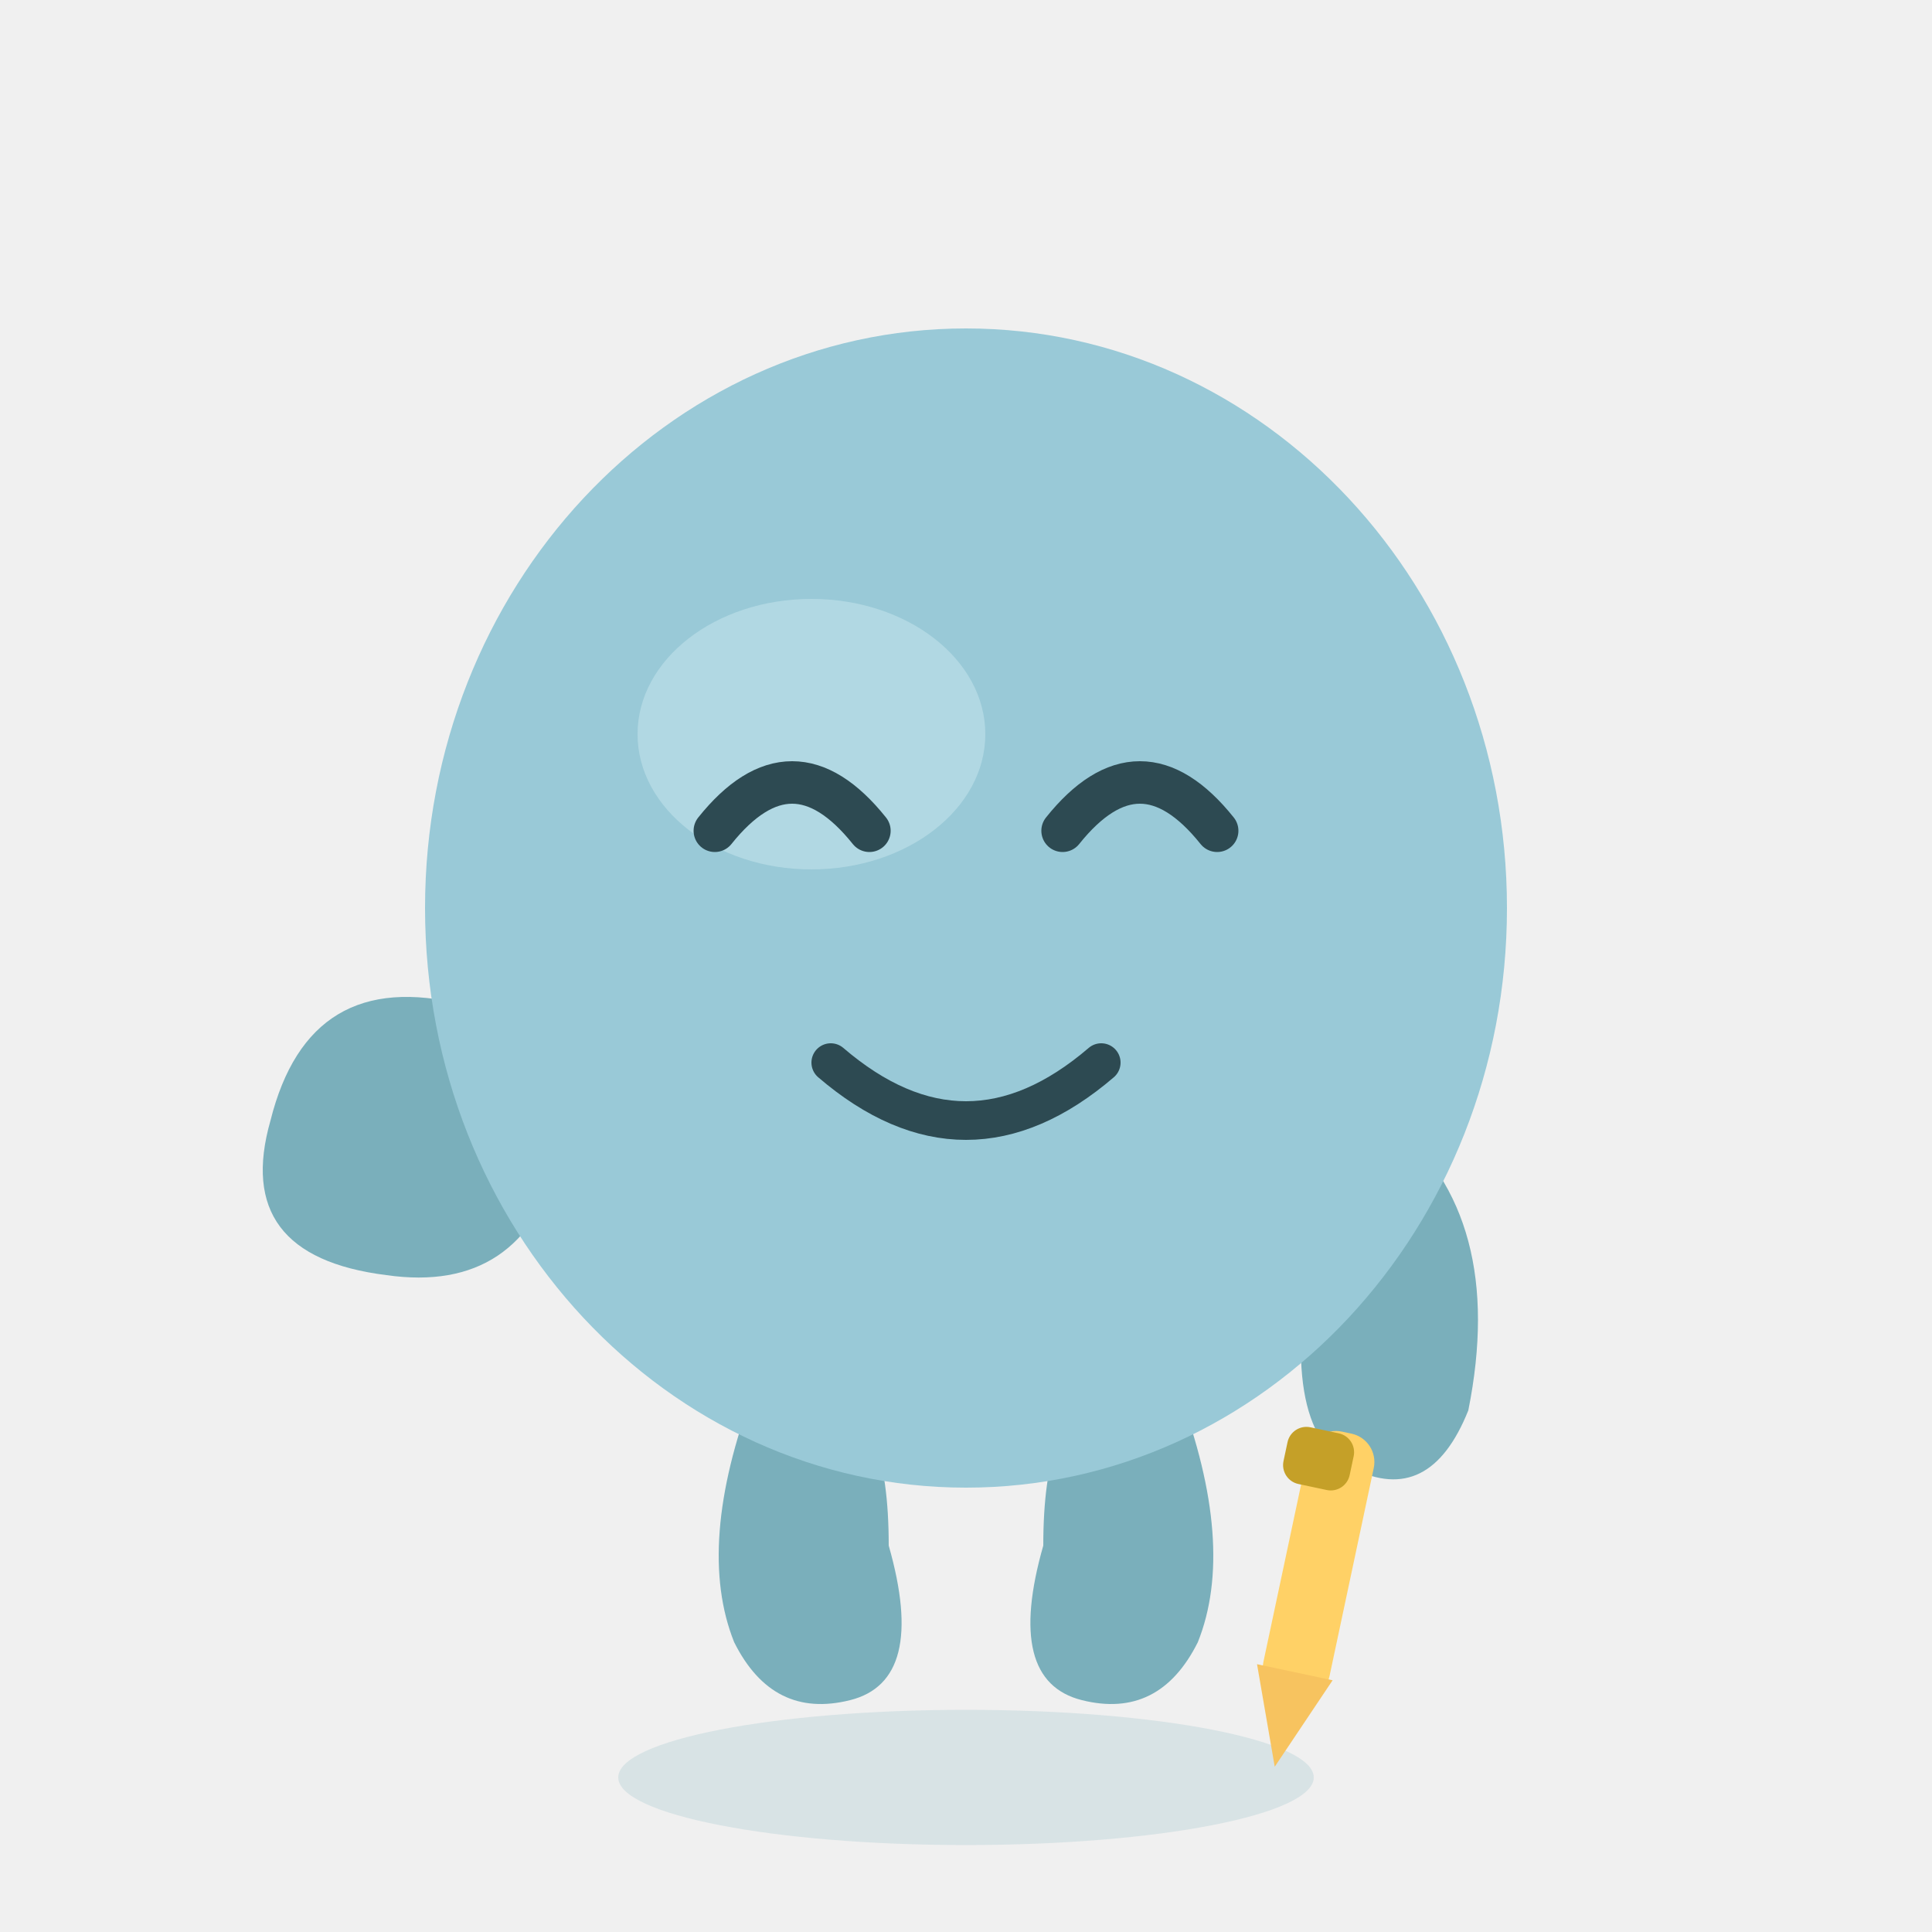
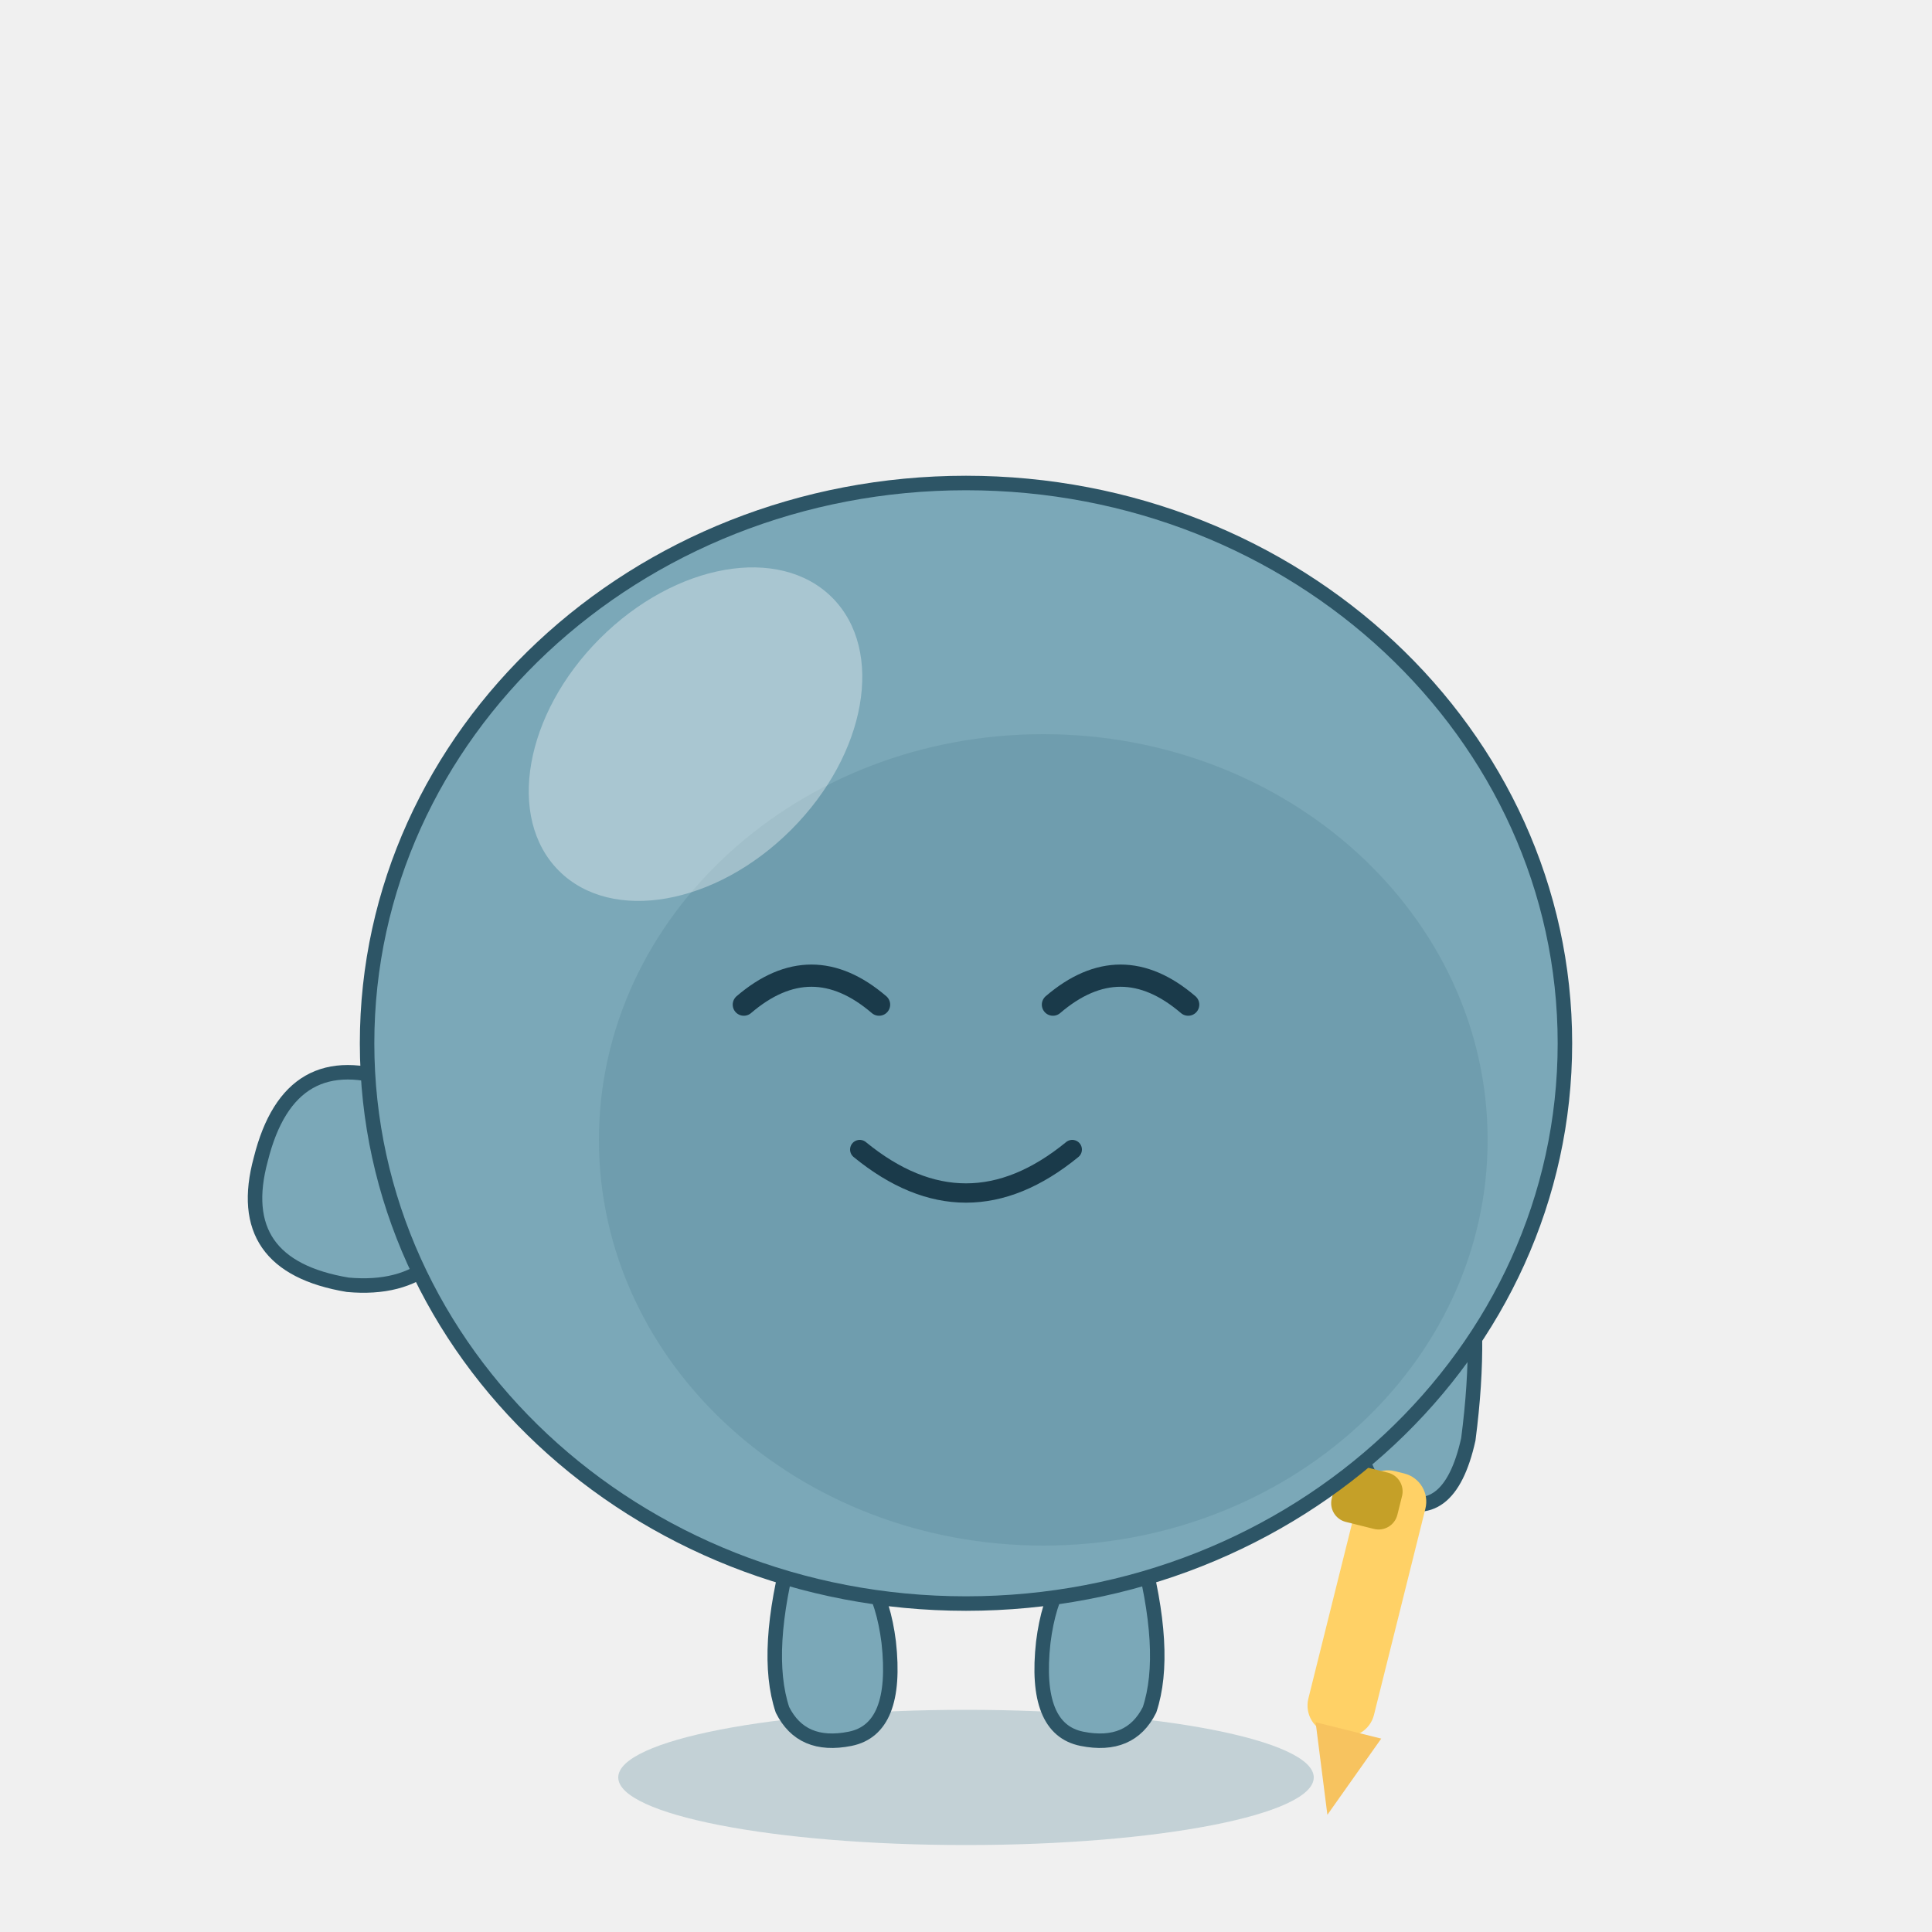
- <svg xmlns="http://www.w3.org/2000/svg" viewBox="0 0 100 100">
-   <ellipse cx="50" cy="92" rx="18" ry="3.5" fill="#7AAFBB" opacity="0.2" />
-   <path d="M39 72 Q36 80 38 85 Q40 89 44 88 Q48 87 46 80 Q46 73 43 72 Z" fill="#7AAFBB" />
-   <path d="M61 72 Q64 80 62 85 Q60 89 56 88 Q52 87 54 80 Q54 73 57 72 Z" fill="#7AAFBB" />
-   <path d="M24 52 Q16 50 14 58 Q12 65 20 66 Q27 67 29 60 Z" fill="#7AAFBB" />
-   <path d="M72 58 Q78 63 76 73 Q74 78 70 76 Q66 74 68 64 Q70 58 72 58 Z" fill="#7AAFBB" />
-   <ellipse cx="50" cy="47" rx="28" ry="30" fill="#99C9D7" />
-   <ellipse cx="42" cy="38" rx="9" ry="7" fill="#C5E4EC" opacity="0.55" />
-   <rect x="66.5" y="74" width="3.5" height="14" rx="1.5" fill="#FFD166" transform="rotate(12 68.25 81)" />
-   <polygon points="64.5,86.5 68.5,86.5 66.5,91.5" fill="#F7C35F" transform="rotate(12 66.5 89)" />
-   <rect x="66.5" y="74" width="3.5" height="3" rx="1" fill="#C5A028" transform="rotate(12 68.25 75.5)" />
-   <path d="M37 43 Q41 38 45 43" stroke="#2D4A52" stroke-width="2.2" fill="none" stroke-linecap="round" />
-   <path d="M55 43 Q59 38 63 43" stroke="#2D4A52" stroke-width="2.2" fill="none" stroke-linecap="round" />
-   <path d="M43 55 Q50 61 57 55" stroke="#2D4A52" stroke-width="2" fill="none" stroke-linecap="round" />
+ <svg xmlns="http://www.w3.org/2000/svg" viewBox="0 0 200 200">
+   <ellipse cx="100" cy="184" rx="36" ry="7" fill="#5A8A9A" opacity="0.30" />
+   <path d="M82 160 Q79 171 81 177 Q83 181 88 180 Q93 179 92 170 Q91 162 86 160 Z" fill="#7BA8B8" stroke="#2D5566" stroke-width="1.5" />
+   <path d="M118 160 Q121 171 119 177 Q117 181 112 180 Q107 179 108 170 Q109 162 114 160 Z" fill="#7BA8B8" stroke="#2D5566" stroke-width="1.5" />
+   <path d="M41 112 Q30 108 27 120 Q24 131 36 133 Q47 134 49 122 Z" fill="#7BA8B8" stroke="#2D5566" stroke-width="1.5" />
+   <path d="M145 118 Q155 126 152 149 Q150 158 144 155 Q138 152 141 130 Q143 119 145 118 Z" fill="#7BA8B8" stroke="#2D5566" stroke-width="1.5" />
+   <rect x="138" y="152" width="7" height="28" rx="3" fill="#FFD166" transform="rotate(14 141.5 166)" />
+   <polygon points="135,179 142,179 138.5,188" fill="#F7C35F" transform="rotate(14 138.5 183.5)" />
+   <rect x="138" y="152" width="7" height="6" rx="2" fill="#C5A028" transform="rotate(14 141.5 155)" />
+   <ellipse cx="100" cy="108" rx="62" ry="58" fill="#7BA8B8" />
+   <ellipse cx="108" cy="118" rx="46" ry="42" fill="#5A8A9A" opacity="0.35" />
+   <ellipse cx="100" cy="108" rx="62" ry="58" fill="none" stroke="#2D5566" stroke-width="1.5" />
+   <ellipse cx="72" cy="76" rx="20" ry="14" fill="white" opacity="0.35" transform="rotate(-45 72 76)" />
+   <path d="M77 104 Q84 98 91 104" fill="none" stroke="#1A3A4A" stroke-width="2.3" stroke-linecap="round" />
+   <path d="M109 104 Q116 98 123 104" fill="none" stroke="#1A3A4A" stroke-width="2.3" stroke-linecap="round" />
+   <path d="M89 119 Q100 128 111 119" fill="none" stroke="#1A3A4A" stroke-width="2" stroke-linecap="round" />
</svg>
